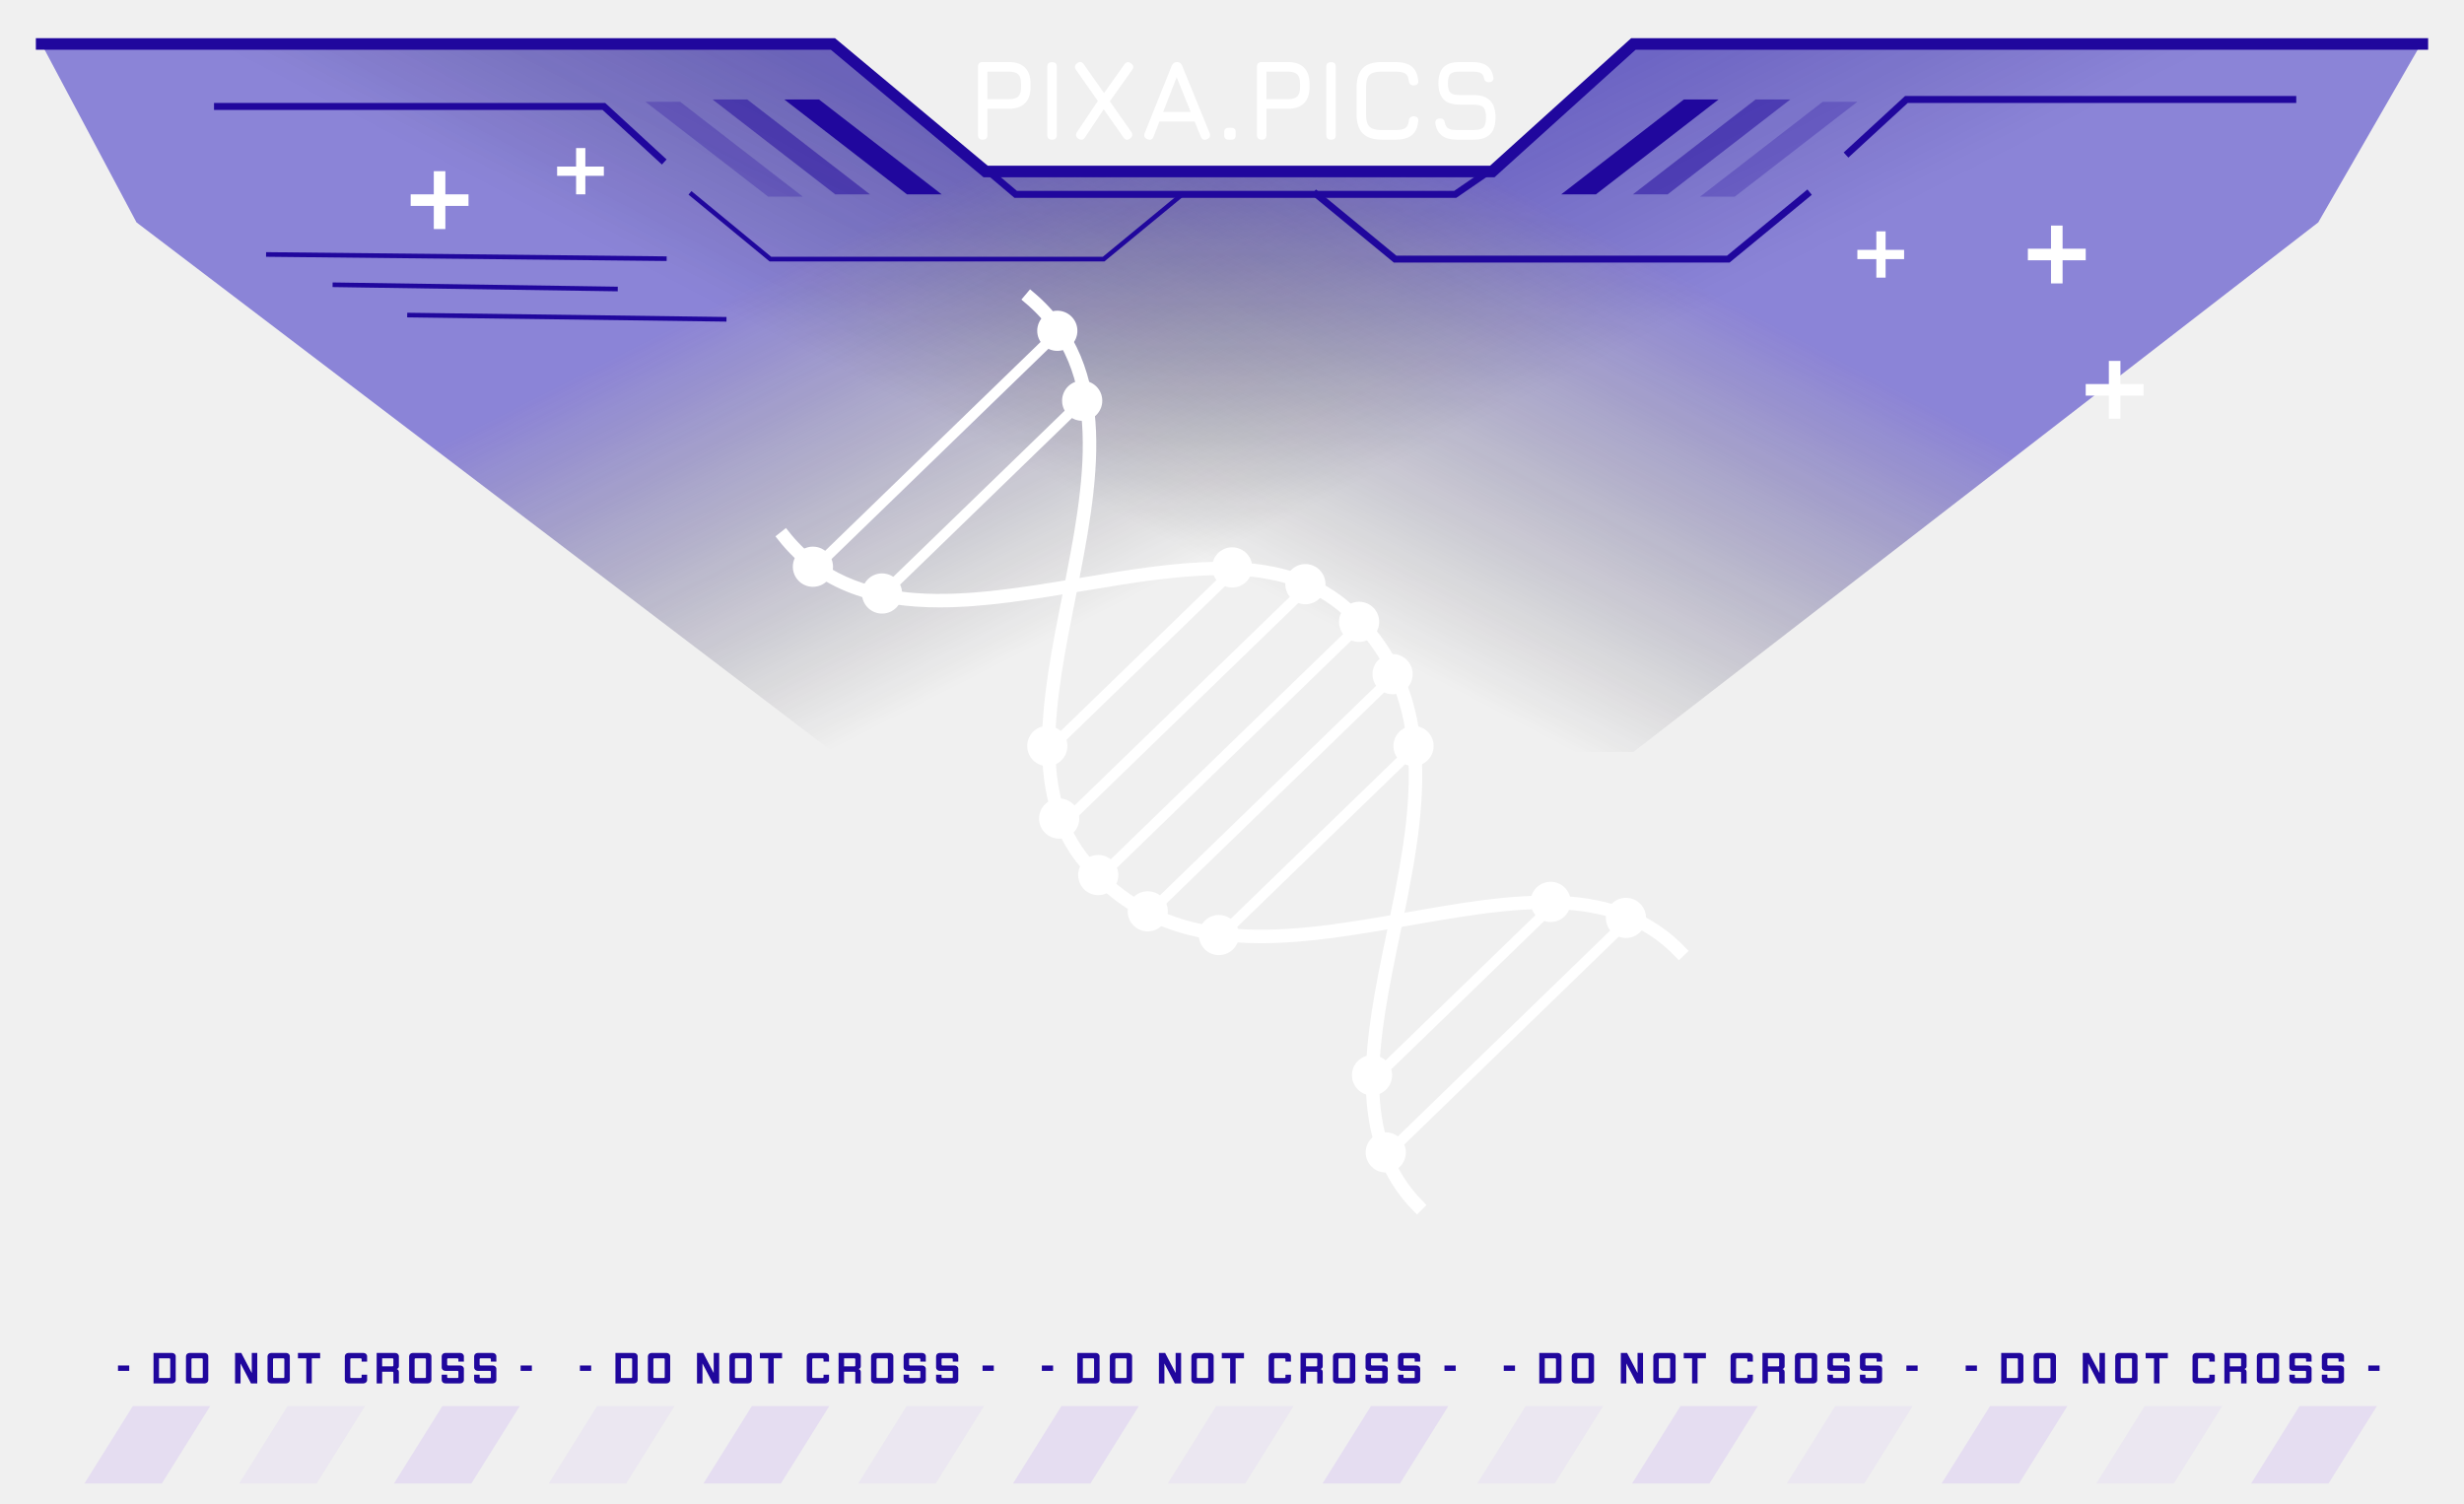
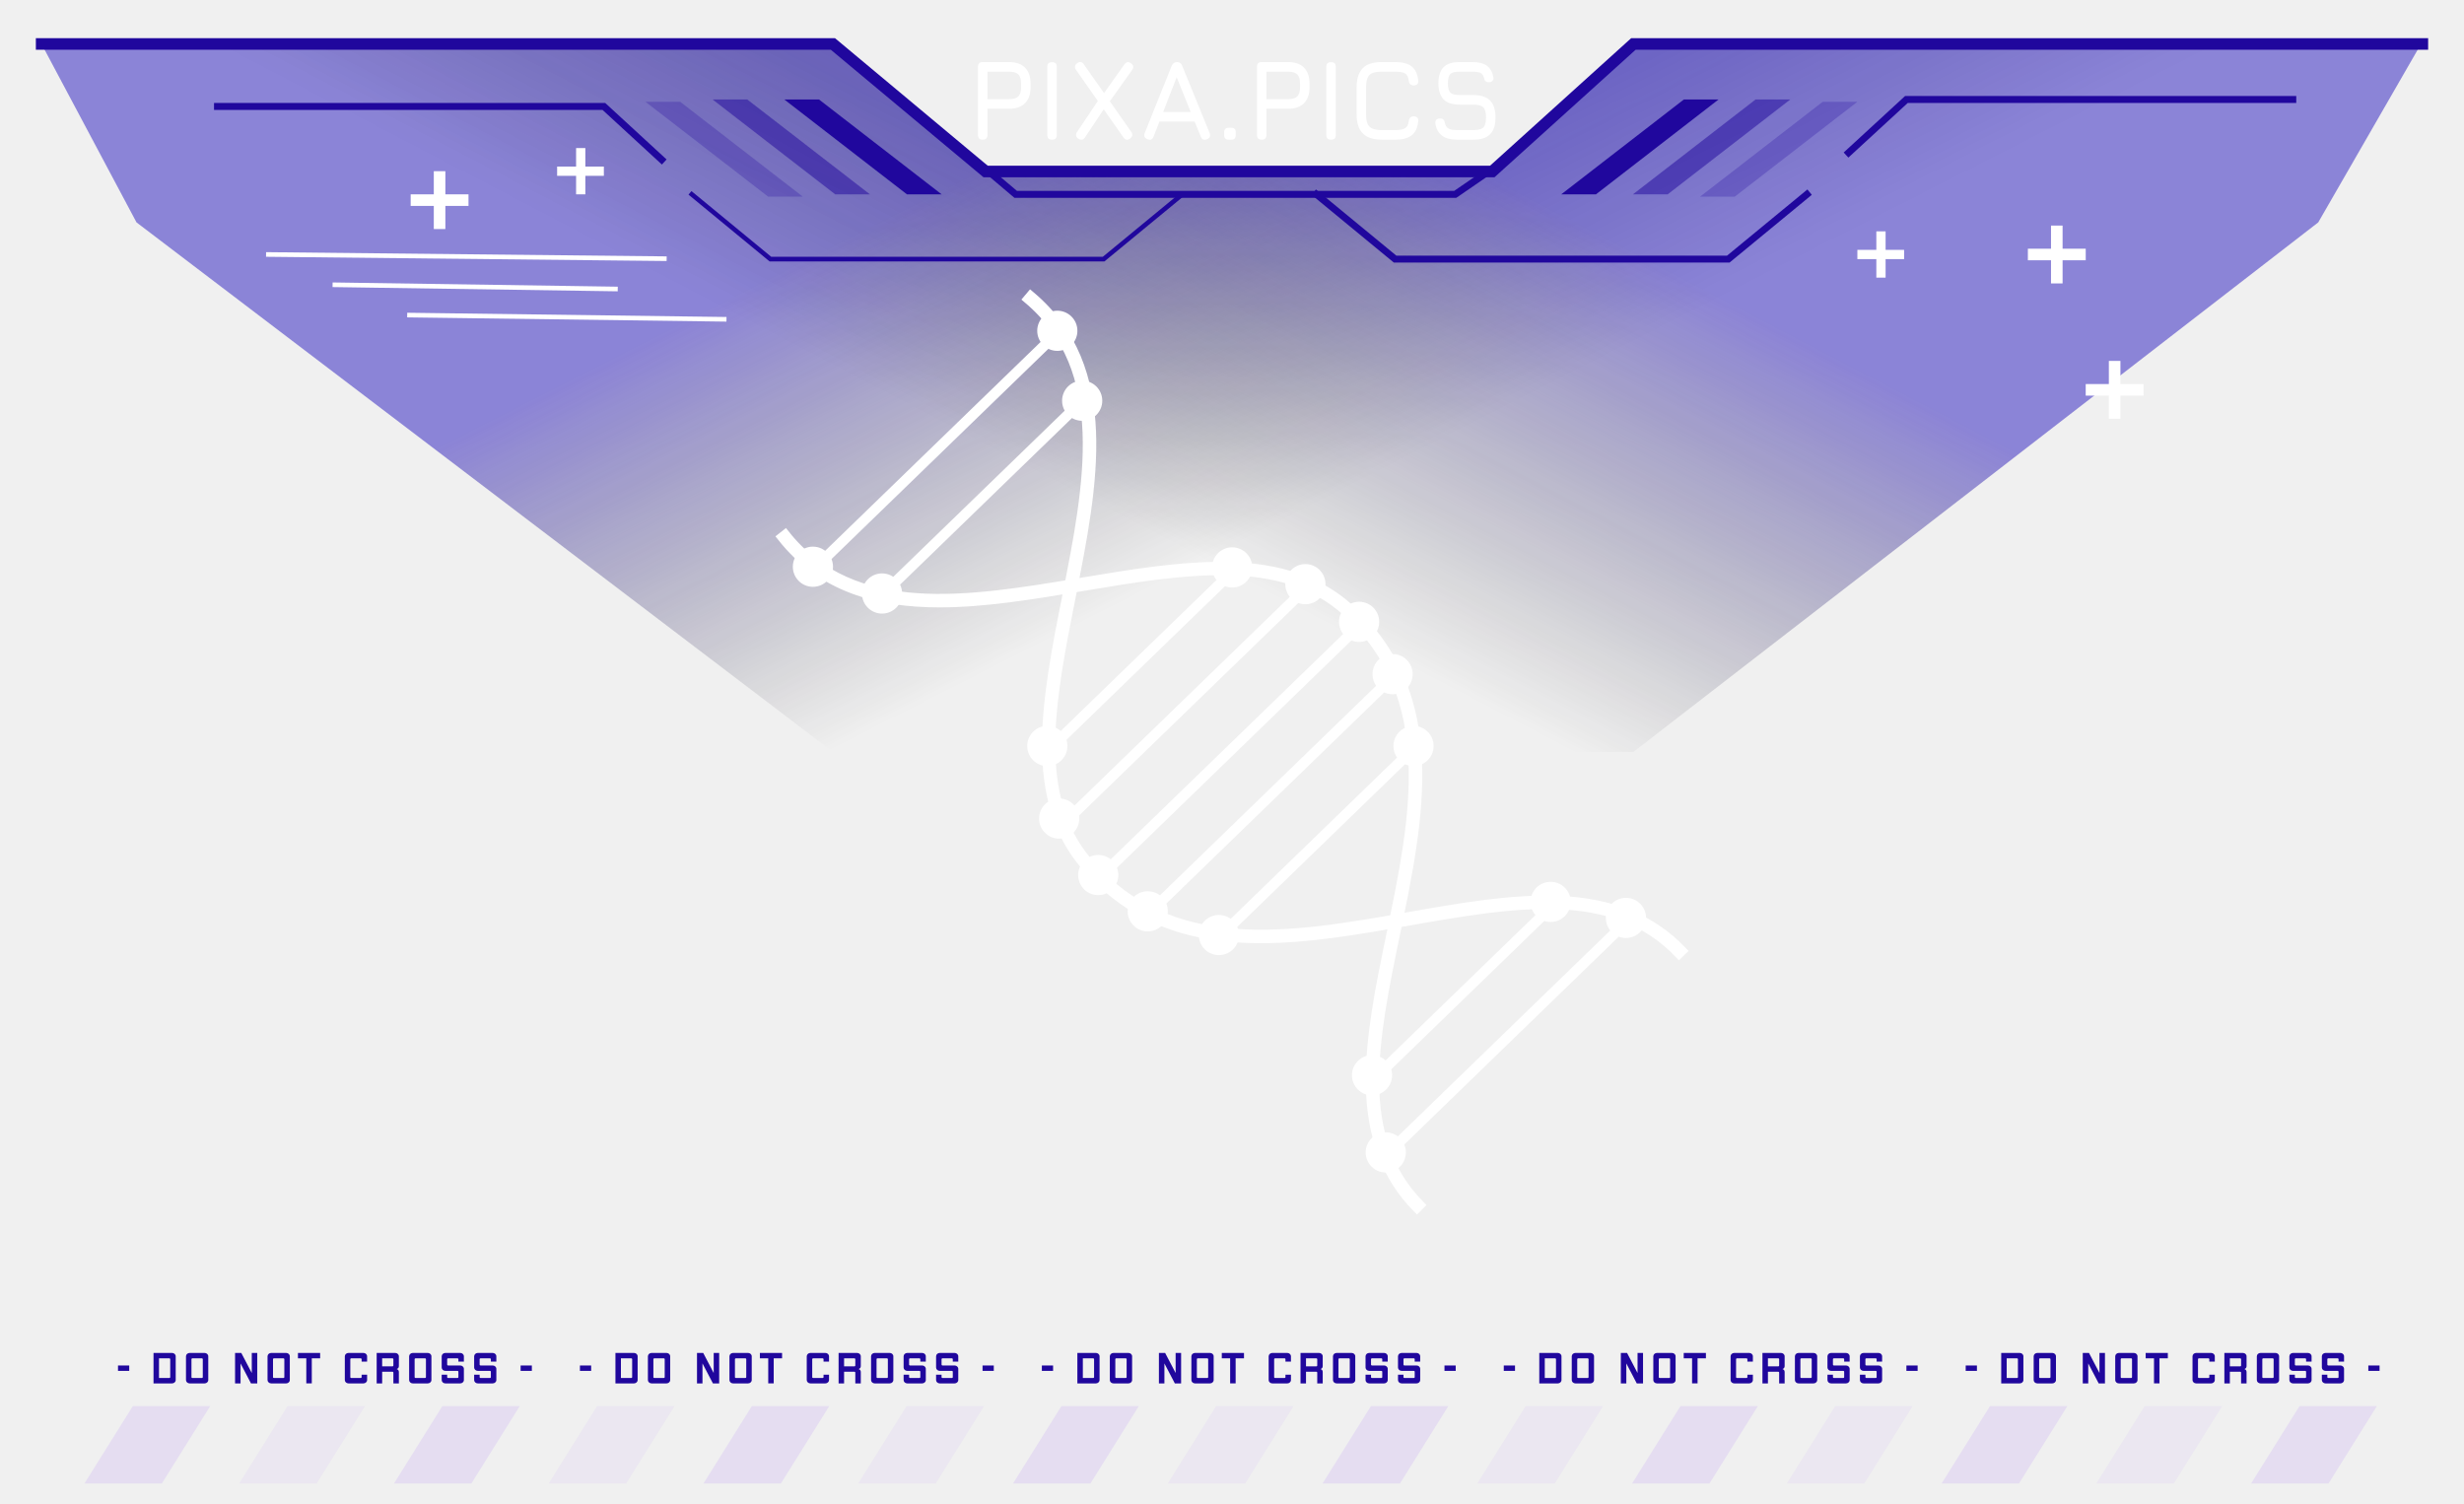
<svg xmlns="http://www.w3.org/2000/svg" style="isolation:isolate" viewBox="0 0 1065 650" width="1420" height="650pt">
  <defs>
    <clipPath id="a">
      <path d="M0 0h1065v650H0z" />
    </clipPath>
  </defs>
  <g clip-path="url(#a)">
    <clipPath id="b">
      <path fill="#FFF" d="M0 0h1065v650H0z" />
    </clipPath>
    <g clip-path="url(#b)">
      <path fill="none" d="M0 0h1065v650H0z" />
      <path d="M545.34 60.368q-2.053 0-2.053-2.078V28.904q0-2.078 2.053-2.078h11.438q4.473 0 6.856 2.412 2.383 2.411 2.383 6.938v1.484q0 4.527-2.383 6.939-2.383 2.411-6.856 2.411h-9.385v11.28q0 2.078-2.053 2.078Zm2.053-29.387v11.874h9.385q2.786 0 3.96-1.188 1.173-1.187 1.173-4.007v-1.484q0-2.795-1.173-3.995-1.174-1.2-3.96-1.2h-9.385Zm27.911 29.387q-1.051 0-1.552-.507-.501-.508-.501-1.571V28.953q0-1.088.501-1.583.501-.495 1.552-.495 1.075 0 1.564.495.489.495.489 1.583V58.29q0 1.063-.489 1.571-.489.507-1.564.507Zm27.862 0H597.3q-5.597 0-8.273-2.709-2.676-2.709-2.676-8.373V37.907q0-5.714 2.664-8.422 2.664-2.709 8.236-2.659h5.915q4.594 0 7.014 1.917 2.419 1.917 2.81 6.048.147 1.039-.391 1.583-.537.544-1.564.544-1.857 0-2.15-2.078-.245-2.275-1.552-3.067-1.308-.792-4.167-.792h-5.915q-2.591-.024-4.069.594-1.479.618-2.102 2.14-.623 1.521-.623 4.192v11.379q0 2.647.623 4.156.623 1.508 2.114 2.139 1.491.631 4.106.631h5.866q2.859 0 4.167-.804 1.307-.804 1.552-3.055.293-2.078 2.15-2.078 1.027 0 1.564.545.538.544.391 1.583-.391 4.155-2.81 6.06-2.42 1.905-7.014 1.905Zm33.702 0h-7.038q-4.18 0-6.514-1.707-2.334-1.707-2.92-5.269-.098-1.088.44-1.632.537-.545 1.564-.545 1.026 0 1.503.495.476.495.648 1.534.366 1.706 1.576 2.337 1.21.631 3.703.631h7.038q3.153 0 4.29-1.15 1.136-1.15 1.136-4.292 0-3.191-1.173-4.366-1.173-1.175-4.253-1.175h-6.061q-4.619 0-6.855-2.288-2.236-2.288-2.236-6.963 0-4.65 2.211-6.901 2.212-2.251 6.831-2.251h5.817q3.886 0 6.098 1.608 2.212 1.607 2.798 4.922.147 1.064-.391 1.62-.537.557-1.613.557-.977 0-1.466-.52-.489-.519-.636-1.508-.391-1.46-1.49-1.992-1.1-.532-3.3-.532h-5.817q-2.932 0-3.934 1.052-1.003 1.051-1.003 3.945 0 2.919 1.027 4.007 1.026 1.089 3.959 1.089h6.061q4.815 0 7.173 2.374 2.359 2.375 2.359 7.322 0 4.923-2.346 7.26-2.347 2.338-7.186 2.338Zm-212.115 0q-2.053 0-2.053-2.078V28.904q0-2.078 2.053-2.078h11.438q4.472 0 6.855 2.412 2.383 2.411 2.383 6.938v1.484q0 4.527-2.383 6.939-2.383 2.411-6.855 2.411h-9.385v11.28q0 2.078-2.053 2.078Zm2.053-29.387v11.874h9.385q2.786 0 3.959-1.188 1.173-1.187 1.173-4.007v-1.484q0-2.795-1.173-3.995-1.173-1.2-3.959-1.2h-9.385Zm27.911 29.387q-1.051 0-1.552-.507-.501-.508-.501-1.571V28.953q0-1.088.501-1.583.501-.495 1.552-.495 1.075 0 1.564.495.488.495.488 1.583V58.29q0 1.063-.488 1.571-.489.507-1.564.507Zm11.34-.446q-1.638-1.137-.489-2.918l8.945-13.358-9.434-13.456q-1.1-1.633.538-2.919 1.686-1.163 2.835.544l8.749 12.418L486 27.815q1.271-1.657 2.835-.445 1.662 1.237.489 2.869l-9.63 13.556 9.239 13.159q1.148 1.707-.538 2.968-1.686 1.163-2.835-.544l-8.505-12.12-8.114 12.17q-1.125 1.607-2.884.494Zm29.914.248q-1.955-.767-1.173-2.721l11.634-28.991q.733-1.632 2.297-1.632h.098q1.588.074 2.151 1.632l11.829 28.991q.782 1.954-1.125 2.721-1.93.767-2.688-1.138l-2.64-6.481h-15.226l-2.517 6.481q-.758 1.929-2.64 1.138Zm12.611-26.764-5.841 14.989h11.927l-6.086-14.989Zm23.658 26.962h-1.173q-1.955 0-1.955-1.979v-1.237q0-1.929 1.955-1.929h1.173q1.858 0 1.858 1.929v1.237q0 1.979-1.858 1.979Z" fill="#FFF" />
      <g opacity=".66" style="opacity:.66">
        <linearGradient id="c" x1=".5" y1="0" x2=".809" y2=".18" gradientTransform="matrix(1029 0 0 307 18 18)" gradientUnits="userSpaceOnUse">
          <stop offset="0%" stop-opacity=".75" style="stop-color:#2615bd" />
          <stop offset="100%" stop-opacity="0" style="stop-color:#000" />
        </linearGradient>
        <path d="M59 96.125 18 19.1 360 18l66 56.118h219L706 19.1l341-1.1-45 78.125L706 325H360L59 96.125Z" fill="url(#c)" />
      </g>
      <g opacity=".66" style="opacity:.66">
        <linearGradient id="d" x1=".5" y1="0" x2=".178" y2=".183" gradientTransform="matrix(1029 0 0 307 18 18)" gradientUnits="userSpaceOnUse">
          <stop offset="0%" stop-opacity=".75" style="stop-color:#2615bd" />
          <stop offset="100%" stop-opacity="0" style="stop-color:#000" />
        </linearGradient>
        <path d="M59 96.125 18 19.1 360 18l66 56.118h219L706 19.1l341-1.1-45 78.125L706 325H360L59 96.125Z" fill="url(#d)" />
      </g>
-       <path stroke-width="2" stroke="#20079D" stroke-opacity="2500" stroke-linecap="square" stroke-miterlimit="3" d="M177 136.194 313 138" />
-       <path stroke-width="2" stroke="#20079D" stroke-opacity="5000" stroke-linecap="square" stroke-miterlimit="3" d="M144.751 123.097 266 124.903" />
-       <path stroke-width="2" stroke="#20079D" stroke-opacity="7500" stroke-linecap="square" stroke-miterlimit="3" d="m116 110 171.143 1.806" />
+       <path stroke-width="2" stroke="#ffffff" stroke-opacity="2500" stroke-linecap="square" stroke-miterlimit="3" d="M177 136.194 313 138" />
+       <path stroke-width="2" stroke="#ffffff" stroke-opacity="5000" stroke-linecap="square" stroke-miterlimit="3" d="M144.751 123.097 266 124.903" />
+       <path stroke-width="2" stroke="#ffffff" stroke-opacity="7500" stroke-linecap="square" stroke-miterlimit="3" d="m116 110 171.143 1.806" />
      <path d="m781 84-34 28H603l-34-28" fill="none" stroke-width="3" stroke="#20079D" stroke-opacity="10000" stroke-linecap="square" stroke-miterlimit="3" />
      <path d="m299 84 34 28h144l34-28" fill="none" stroke-width="2" stroke="#20079D" stroke-opacity="10000" stroke-linecap="square" stroke-miterlimit="3" />
      <path d="m799 66 25-23h167M286 69l-25-23H94" fill="none" stroke-width="3" stroke="#20079D" stroke-opacity="10000" stroke-linecap="square" stroke-miterlimit="3" />
      <path d="M249 64v8h-8.2v4h8.2v8h4v-8h8v-4h-8v-8h-4ZM811 100v8h-8.2v4h8.2v8h4v-8h8v-4h-8v-8h-4ZM911.5 156v10h-10v5h10v10h5v-10h10v-5h-10v-10h-5ZM187.5 74v10h-10v5h10v10h5V89h10v-5h-10V74h-5ZM886.5 97.5v10h-10v5h10v10h5v-10h10v-5h-10v-10h-5Z" fill="#FFF" />
      <path d="m773.8 43-53 41h-15l53-41h15Z" fill="#20079D" fill-opacity=".5" />
      <path d="m742.8 43-53 41h-15l53-41h15Z" fill="#20079D" />
      <path d="m802.8 44-53 41h-15l53-41h15Z" fill="#20079D" fill-opacity=".25" />
      <path d="m308 43 53 41h15l-53-41h-15Z" fill="#20079D" fill-opacity=".5" />
      <path d="m339 43 53 41h15l-53-41h-15Z" fill="#20079D" />
      <path d="m279 44 53 41h15l-53-41h-15Z" fill="#20079D" fill-opacity=".25" />
      <path d="M18 19h342l66 55.118h219L706 19h341" fill="none" stroke-width="5" stroke="#20079D" stroke-opacity="10000" stroke-linecap="square" stroke-miterlimit="3" />
      <path d="m426 73 13 11h190l16-11" fill="none" stroke-width="3" stroke="#20079D" stroke-opacity="10000" stroke-linecap="square" stroke-miterlimit="3" />
    </g>
    <g style="opacity:.2">
      <path d="M36.5 641.217h33.446l20.904-33.446H57.404L36.5 641.217Z" fill="#6200FF" style="opacity:.4" />
      <path d="M103.392 641.217h33.446l20.904-33.446h-33.446l-20.904 33.446Z" fill="#6200FF" style="opacity:.2" />
      <path d="M170.284 641.217h33.446l20.904-33.446h-33.446l-20.904 33.446Z" fill="#6200FF" style="opacity:.4" />
      <path d="M237.177 641.217h33.446l20.904-33.446H258.08l-20.903 33.446Z" fill="#6200FF" style="opacity:.2" />
      <path d="M304.069 641.217h33.446l20.904-33.446h-33.446l-20.904 33.446Z" fill="#6200FF" style="opacity:.4" />
      <path d="M370.961 641.217h33.446l20.904-33.446h-33.446l-20.904 33.446Z" fill="#6200FF" style="opacity:.2" />
      <path d="M437.853 641.217h33.446l20.904-33.446h-33.446l-20.904 33.446Z" fill="#6200FF" style="opacity:.4" />
      <path d="M504.746 641.217h33.445l20.904-33.446h-33.446l-20.903 33.446Z" fill="#6200FF" style="opacity:.2" />
      <path d="M571.638 641.217h33.446l20.904-33.446h-33.447l-20.903 33.446Z" fill="#6200FF" style="opacity:.4" />
      <path d="M638.53 641.217h33.446l20.904-33.446h-33.446l-20.904 33.446Z" fill="#6200FF" style="opacity:.2" />
      <path d="M705.422 641.217h33.446l20.904-33.446h-33.446l-20.904 33.446Z" fill="#6200FF" style="opacity:.4" />
      <path d="M772.314 641.217h33.446l20.904-33.446h-33.446l-20.904 33.446Z" fill="#6200FF" style="opacity:.2" />
      <path d="M839.206 641.217h33.446l20.904-33.446H860.11l-20.904 33.446Z" fill="#6200FF" style="opacity:.4" />
      <path d="M906.099 641.217h33.446l20.904-33.446h-33.446l-20.904 33.446Z" fill="#6200FF" style="opacity:.2" />
      <path d="M972.991 641.217h33.446l20.904-33.446h-33.446l-20.904 33.446Z" fill="#6200FF" style="opacity:.4" />
    </g>
    <g fill="#20079D">
      <path d="M51.006 590.199h4.852v2.332h-4.852v-2.332ZM75.946 586.231V596.5c0 .79-.714 1.449-1.579 1.449h-8.013v-13.166h8.013c.865 0 1.579.658 1.579 1.448Zm-2.746.884h-4.476v8.501H73.2c.207 0 .377-.151.377-.338v-7.825c0-.188-.17-.338-.377-.338ZM90.016 586.231V596.5c0 .79-.715 1.449-1.58 1.449h-6.47c-.866 0-1.58-.659-1.58-1.449v-10.269c0-.79.715-1.448 1.58-1.448h6.47c.865 0 1.58.658 1.58 1.448Zm-2.747.884h-4.137c-.207 0-.377.15-.377.339v7.824c0 .187.17.338.377.338h4.137c.207 0 .377-.15.377-.338v-7.824c0-.189-.17-.339-.377-.339ZM111.195 584.783v13.166h-2.709l-4.514-8.634v8.634h-2.369v-13.166h2.689l4.533 8.67v-8.67h2.37ZM125.264 586.231V596.5c0 .79-.715 1.449-1.58 1.449h-6.47c-.865 0-1.579-.659-1.579-1.449v-10.269c0-.79.714-1.448 1.579-1.448h6.47c.865 0 1.58.658 1.58 1.448Zm-2.746.884h-4.138c-.207 0-.376.15-.376.339v7.824c0 .187.169.338.376.338h4.138c.207 0 .376-.15.376-.338v-7.824c0-.189-.169-.339-.376-.339ZM138.375 587.115h-3.612v10.833h-2.37v-10.833h-3.611v-2.332h9.593v2.332ZM158.67 586.231v2.313h-2.37v-1.09c0-.189-.169-.339-.376-.339h-4.138c-.207 0-.377.15-.377.339v7.824c0 .187.17.338.377.338h4.138c.207 0 .376-.15.376-.338v-1.091h2.37v2.314c0 .789-.715 1.448-1.58 1.448h-6.47c-.865 0-1.58-.659-1.58-1.448v-10.27c0-.79.715-1.448 1.58-1.448h6.47c.865 0 1.58.658 1.58 1.448ZM172.401 586.231v4.27c0 .601-.358 1.072-.941 1.241.583.169.941.639.941 1.241v4.966h-2.37v-4.664c0-.264-.113-.377-.376-.377h-4.477v5.041h-2.37v-13.166h8.012c.866 0 1.581.658 1.581 1.448Zm-2.746.884h-4.477v3.461h4.477c.263 0 .376-.113.376-.377v-2.745c0-.189-.169-.339-.376-.339ZM186.469 586.231V596.5c0 .79-.714 1.449-1.579 1.449h-6.47c-.865 0-1.58-.659-1.58-1.449v-10.269c0-.79.715-1.448 1.58-1.448h6.47c.865 0 1.579.658 1.579 1.448Zm-2.745.884h-4.138c-.207 0-.377.15-.377.339v7.824c0 .187.17.338.377.338h4.138c.207 0 .376-.15.376-.338v-7.824c0-.189-.169-.339-.376-.339ZM200.502 586.231v2.313h-2.37v-1.09c0-.189-.169-.339-.376-.339h-4.101c-.207 0-.376.15-.376.339v2.407c0 .188.169.338.376.338h5.266c.866 0 1.581.659 1.581 1.449v4.853c0 .789-.715 1.448-1.581 1.448h-6.432c-.865 0-1.579-.659-1.579-1.448v-2.314h2.369v1.091c0 .187.169.338.376.338h4.101c.207 0 .376-.15.376-.338v-2.408c0-.188-.169-.339-.376-.339h-5.267c-.865 0-1.579-.658-1.579-1.448v-4.852c0-.79.714-1.448 1.579-1.448h6.433c.865 0 1.58.658 1.58 1.448ZM214.533 586.231v2.313h-2.37v-1.09c0-.189-.169-.339-.376-.339h-4.1c-.207 0-.377.15-.377.339v2.407c0 .188.17.338.377.338h5.266c.865 0 1.579.659 1.579 1.449v4.853c0 .789-.714 1.448-1.579 1.448h-6.432c-.866 0-1.581-.659-1.581-1.448v-2.314h2.37v1.091c0 .187.17.338.377.338h4.1c.207 0 .376-.15.376-.338v-2.408c0-.188-.169-.339-.376-.339h-5.266c-.865 0-1.58-.658-1.58-1.448v-4.852c0-.79.715-1.448 1.58-1.448h6.432c.865 0 1.58.658 1.58 1.448ZM225.029 590.199h4.852v2.332h-4.852v-2.332Z" />
    </g>
    <g fill="#20079D">
      <path d="M250.661 590.199h4.852v2.332h-4.852v-2.332ZM275.601 586.231V596.5c0 .79-.715 1.449-1.58 1.449h-8.012v-13.166h8.012c.865 0 1.58.658 1.58 1.448Zm-2.746.884h-4.476v8.501h4.476c.207 0 .376-.151.376-.338v-7.825c0-.188-.169-.338-.376-.338ZM289.67 586.231V596.5c0 .79-.715 1.449-1.58 1.449h-6.47c-.865 0-1.58-.659-1.58-1.449v-10.269c0-.79.715-1.448 1.58-1.448h6.47c.866 0 1.58.658 1.58 1.448Zm-2.746.884h-4.138c-.207 0-.376.15-.376.339v7.824c0 .187.169.338.376.338h4.138c.207 0 .376-.15.376-.338v-7.824c0-.189-.169-.339-.376-.339ZM310.849 584.783v13.166h-2.708l-4.514-8.634v8.634h-2.37v-13.166h2.689l4.533 8.67v-8.67h2.37ZM324.919 586.231V596.5c0 .79-.715 1.449-1.58 1.449h-6.47c-.865 0-1.58-.659-1.58-1.449v-10.269c0-.79.715-1.448 1.58-1.448h6.47c.865 0 1.58.658 1.58 1.448Zm-2.746.884h-4.138c-.207 0-.376.15-.376.339v7.824c0 .187.169.338.376.338h4.138c.207 0 .376-.15.376-.338v-7.824c0-.189-.169-.339-.376-.339ZM338.029 587.115h-3.611v10.833h-2.37v-10.833h-3.611v-2.332h9.592v2.332ZM358.324 586.231v2.313h-2.37v-1.09c0-.189-.169-.339-.376-.339h-4.138c-.207 0-.376.15-.376.339v7.824c0 .187.169.338.376.338h4.138c.207 0 .376-.15.376-.338v-1.091h2.37v2.314c0 .789-.715 1.448-1.58 1.448h-6.47c-.865 0-1.58-.659-1.58-1.448v-10.27c0-.79.715-1.448 1.58-1.448h6.47c.866 0 1.58.658 1.58 1.448ZM372.055 586.231v4.27c0 .601-.357 1.072-.94 1.241.583.169.94.639.94 1.241v4.966h-2.37v-4.664c0-.264-.112-.377-.376-.377h-4.477v5.041h-2.369v-13.166h8.012c.865 0 1.58.658 1.58 1.448Zm-2.746.884h-4.477v3.461h4.477c.264 0 .376-.113.376-.377v-2.745c0-.189-.169-.339-.376-.339ZM386.124 586.231V596.5c0 .79-.715 1.449-1.579 1.449h-6.471c-.865 0-1.579-.659-1.579-1.449v-10.269c0-.79.715-1.448 1.579-1.448h6.471c.864 0 1.579.658 1.579 1.448Zm-2.746.884h-4.138c-.207 0-.376.15-.376.339v7.824c0 .187.169.338.376.338h4.138c.207 0 .376-.15.376-.338v-7.824c0-.189-.169-.339-.376-.339ZM400.156 586.231v2.313h-2.37v-1.09c0-.189-.169-.339-.376-.339h-4.1c-.207 0-.376.15-.376.339v2.407c0 .188.169.338.376.338h5.266c.866 0 1.58.659 1.58 1.449v4.853c0 .789-.715 1.448-1.58 1.448h-6.432c-.865 0-1.58-.659-1.58-1.448v-2.314h2.37v1.091c0 .187.169.338.376.338h4.1c.207 0 .376-.15.376-.338v-2.408c0-.188-.169-.339-.376-.339h-5.266c-.865 0-1.58-.658-1.58-1.448v-4.852c0-.79.715-1.448 1.58-1.448h6.432c.866 0 1.58.658 1.58 1.448ZM414.188 586.231v2.313h-2.37v-1.09c0-.189-.169-.339-.376-.339h-4.1c-.207 0-.377.15-.377.339v2.407c0 .188.17.338.377.338h5.266c.865 0 1.579.659 1.579 1.449v4.853c0 .789-.714 1.448-1.579 1.448h-6.433c-.865 0-1.58-.659-1.58-1.448v-2.314h2.37v1.091c0 .187.17.338.377.338h4.1c.207 0 .376-.15.376-.338v-2.408c0-.188-.169-.339-.376-.339h-5.267c-.865 0-1.579-.658-1.579-1.448v-4.852c0-.79.715-1.448 1.579-1.448h6.433c.865 0 1.58.658 1.58 1.448ZM424.683 590.199h4.853v2.332h-4.853v-2.332Z" />
    </g>
    <g fill="#20079D">
      <path d="M450.315 590.199h4.853v2.332h-4.853v-2.332ZM475.256 586.231V596.5c0 .79-.715 1.449-1.58 1.449h-8.012v-13.166h8.012c.865 0 1.58.658 1.58 1.448Zm-2.746.884h-4.477v8.501h4.477c.207 0 .376-.151.376-.338v-7.825c0-.188-.169-.338-.376-.338ZM489.325 586.231V596.5c0 .79-.715 1.449-1.58 1.449h-6.47c-.865 0-1.58-.659-1.58-1.449v-10.269c0-.79.715-1.448 1.58-1.448h6.47c.865 0 1.58.658 1.58 1.448Zm-2.746.884h-4.138c-.207 0-.376.15-.376.339v7.824c0 .187.169.338.376.338h4.138c.207 0 .376-.15.376-.338v-7.824c0-.189-.169-.339-.376-.339ZM510.504 584.783v13.166h-2.708l-4.514-8.634v8.634h-2.37v-13.166h2.689l4.533 8.67v-8.67h2.37ZM524.574 586.231V596.5c0 .79-.715 1.449-1.58 1.449h-6.47c-.866 0-1.58-.659-1.58-1.449v-10.269c0-.79.715-1.448 1.58-1.448h6.47c.865 0 1.58.658 1.58 1.448Zm-2.747.884h-4.138c-.206 0-.376.15-.376.339v7.824c0 .187.17.338.376.338h4.138c.207 0 .377-.15.377-.338v-7.824c0-.189-.17-.339-.377-.339ZM537.684 587.115h-3.612v10.833h-2.37v-10.833h-3.611v-2.332h9.593v2.332ZM557.979 586.231v2.313h-2.37v-1.09c0-.189-.169-.339-.376-.339h-4.138c-.207 0-.376.15-.376.339v7.824c0 .187.169.338.376.338h4.138c.207 0 .376-.15.376-.338v-1.091h2.37v2.314c0 .789-.715 1.448-1.58 1.448h-6.47c-.865 0-1.58-.659-1.58-1.448v-10.27c0-.79.715-1.448 1.58-1.448h6.47c.865 0 1.58.658 1.58 1.448ZM571.71 586.231v4.27c0 .601-.358 1.072-.941 1.241.583.169.941.639.941 1.241v4.966h-2.37v-4.664c0-.264-.113-.377-.376-.377h-4.477v5.041h-2.37v-13.166h8.013c.865 0 1.58.658 1.58 1.448Zm-2.746.884h-4.477v3.461h4.477c.263 0 .376-.113.376-.377v-2.745c0-.189-.169-.339-.376-.339ZM585.779 586.231V596.5c0 .79-.715 1.449-1.58 1.449h-6.47c-.865 0-1.58-.659-1.58-1.449v-10.269c0-.79.715-1.448 1.58-1.448h6.47c.865 0 1.58.658 1.58 1.448Zm-2.746.884h-4.138c-.207 0-.376.15-.376.339v7.824c0 .187.169.338.376.338h4.138c.207 0 .376-.15.376-.338v-7.824c0-.189-.169-.339-.376-.339ZM599.811 586.231v2.313h-2.37v-1.09c0-.189-.169-.339-.376-.339h-4.101c-.206 0-.376.15-.376.339v2.407c0 .188.17.338.376.338h5.267c.865 0 1.58.659 1.58 1.449v4.853c0 .789-.715 1.448-1.58 1.448h-6.432c-.866 0-1.58-.659-1.58-1.448v-2.314h2.369v1.091c0 .187.17.338.377.338h4.1c.207 0 .376-.15.376-.338v-2.408c0-.188-.169-.339-.376-.339h-5.266c-.865 0-1.58-.658-1.58-1.448v-4.852c0-.79.715-1.448 1.58-1.448h6.432c.865 0 1.58.658 1.58 1.448ZM613.842 586.231v2.313h-2.369v-1.09c0-.189-.17-.339-.377-.339h-4.1c-.207 0-.376.15-.376.339v2.407c0 .188.169.338.376.338h5.266c.866 0 1.58.659 1.58 1.449v4.853c0 .789-.714 1.448-1.58 1.448h-6.432c-.865 0-1.58-.659-1.58-1.448v-2.314h2.37v1.091c0 .187.169.338.376.338h4.1c.207 0 .377-.15.377-.338v-2.408c0-.188-.17-.339-.377-.339h-5.266c-.865 0-1.58-.658-1.58-1.448v-4.852c0-.79.715-1.448 1.58-1.448h6.432c.866 0 1.58.658 1.58 1.448ZM624.338 590.199h4.852v2.332h-4.852v-2.332Z" />
    </g>
    <g fill="#20079D">
      <path d="M649.97 590.199h4.853v2.332h-4.853v-2.332ZM674.911 586.231V596.5c0 .79-.715 1.449-1.58 1.449h-8.012v-13.166h8.012c.865 0 1.58.658 1.58 1.448Zm-2.746.884h-4.477v8.501h4.477c.207 0 .376-.151.376-.338v-7.825c0-.188-.169-.338-.376-.338ZM688.98 586.231V596.5c0 .79-.715 1.449-1.58 1.449h-6.47c-.865 0-1.58-.659-1.58-1.449v-10.269c0-.79.715-1.448 1.58-1.448h6.47c.865 0 1.58.658 1.58 1.448Zm-2.746.884h-4.138c-.207 0-.377.15-.377.339v7.824c0 .187.17.338.377.338h4.138c.207 0 .376-.15.376-.338v-7.824c0-.189-.169-.339-.376-.339ZM710.159 584.783v13.166h-2.709l-4.514-8.634v8.634h-2.369v-13.166h2.689l4.533 8.67v-8.67h2.37ZM724.228 586.231V596.5c0 .79-.714 1.449-1.579 1.449h-6.47c-.866 0-1.58-.659-1.58-1.449v-10.269c0-.79.714-1.448 1.58-1.448h6.47c.865 0 1.579.658 1.579 1.448Zm-2.746.884h-4.138c-.206 0-.376.15-.376.339v7.824c0 .187.17.338.376.338h4.138c.207 0 .377-.15.377-.338v-7.824c-.001-.189-.17-.339-.377-.339ZM737.339 587.115h-3.612v10.833h-2.37v-10.833h-3.611v-2.332h9.593v2.332ZM757.634 586.231v2.313h-2.37v-1.09c0-.189-.169-.339-.376-.339h-4.138c-.207 0-.377.15-.377.339v7.824c0 .187.17.338.377.338h4.138c.207 0 .376-.15.376-.338v-1.091h2.37v2.314c0 .789-.715 1.448-1.58 1.448h-6.47c-.865 0-1.58-.659-1.58-1.448v-10.27c0-.79.715-1.448 1.58-1.448h6.47c.865 0 1.58.658 1.58 1.448ZM771.365 586.231v4.27c0 .601-.358 1.072-.941 1.241.583.169.941.639.941 1.241v4.966h-2.37v-4.664c0-.264-.113-.377-.376-.377h-4.477v5.041h-2.37v-13.166h8.013c.865 0 1.58.658 1.58 1.448Zm-2.746.884h-4.477v3.461h4.477c.263 0 .376-.113.376-.377v-2.745c0-.189-.169-.339-.376-.339ZM785.434 586.231V596.5c0 .79-.715 1.449-1.58 1.449h-6.47c-.865 0-1.58-.659-1.58-1.449v-10.269c0-.79.715-1.448 1.58-1.448h6.47c.865 0 1.58.658 1.58 1.448Zm-2.747.884h-4.137c-.207 0-.377.15-.377.339v7.824c0 .187.17.338.377.338h4.137c.207 0 .377-.15.377-.338v-7.824c0-.189-.17-.339-.377-.339ZM799.466 586.231v2.313h-2.37v-1.09c0-.189-.169-.339-.376-.339h-4.101c-.206 0-.376.15-.376.339v2.407c0 .188.17.338.376.338h5.267c.865 0 1.58.659 1.58 1.449v4.853c0 .789-.715 1.448-1.58 1.448h-6.432c-.866 0-1.58-.659-1.58-1.448v-2.314h2.369v1.091c0 .187.17.338.377.338h4.1c.207 0 .376-.15.376-.338v-2.408c0-.188-.169-.339-.376-.339h-5.266c-.866 0-1.58-.658-1.58-1.448v-4.852c0-.79.715-1.448 1.58-1.448h6.432c.865 0 1.58.658 1.58 1.448ZM813.497 586.231v2.313h-2.37v-1.09c0-.189-.169-.339-.376-.339h-4.1c-.207 0-.377.15-.377.339v2.407c0 .188.17.338.377.338h5.266c.866 0 1.58.659 1.58 1.449v4.853c0 .789-.714 1.448-1.58 1.448h-6.432c-.865 0-1.58-.659-1.58-1.448v-2.314h2.37v1.091c0 .187.169.338.376.338h4.1c.207 0 .377-.15.377-.338v-2.408c0-.188-.17-.339-.377-.339h-5.266c-.865 0-1.58-.658-1.58-1.448v-4.852c0-.79.715-1.448 1.58-1.448h6.432c.866 0 1.58.658 1.58 1.448ZM823.993 590.199h4.852v2.332h-4.852v-2.332Z" />
    </g>
    <g fill="#20079D">
      <path d="M849.625 590.199h4.852v2.332h-4.852v-2.332ZM874.565 586.231V596.5c0 .79-.714 1.449-1.579 1.449h-8.013v-13.166h8.013c.865 0 1.579.658 1.579 1.448Zm-2.746.884h-4.476v8.501h4.476c.207 0 .377-.151.377-.338v-7.825c0-.188-.17-.338-.377-.338ZM888.635 586.231V596.5c0 .79-.715 1.449-1.58 1.449h-6.47c-.865 0-1.58-.659-1.58-1.449v-10.269c0-.79.715-1.448 1.58-1.448h6.47c.865 0 1.58.658 1.58 1.448Zm-2.747.884h-4.138c-.206 0-.376.15-.376.339v7.824c0 .187.17.338.376.338h4.138c.207 0 .377-.15.377-.338v-7.824c-.001-.189-.17-.339-.377-.339ZM909.814 584.783v13.166h-2.709l-4.514-8.634v8.634h-2.369v-13.166h2.689l4.533 8.67v-8.67h2.37ZM923.883 586.231V596.5c0 .79-.715 1.449-1.58 1.449h-6.47c-.865 0-1.58-.659-1.58-1.449v-10.269c0-.79.715-1.448 1.58-1.448h6.47c.865 0 1.58.658 1.58 1.448Zm-2.746.884h-4.138c-.207 0-.376.15-.376.339v7.824c0 .187.169.338.376.338h4.138c.207 0 .376-.15.376-.338v-7.824c0-.189-.169-.339-.376-.339ZM936.993 587.115h-3.611v10.833h-2.37v-10.833h-3.611v-2.332h9.592v2.332ZM957.289 586.231v2.313h-2.37v-1.09c0-.189-.17-.339-.377-.339h-4.137c-.207 0-.377.15-.377.339v7.824c0 .187.17.338.377.338h4.137c.207 0 .377-.15.377-.338v-1.091h2.37v2.314c0 .789-.715 1.448-1.58 1.448h-6.47c-.865 0-1.58-.659-1.58-1.448v-10.27c0-.79.715-1.448 1.58-1.448h6.47c.865 0 1.58.658 1.58 1.448ZM971.019 586.231v4.27c0 .601-.357 1.072-.94 1.241.583.169.94.639.94 1.241v4.966h-2.369v-4.664c0-.264-.113-.377-.377-.377h-4.476v5.041h-2.37v-13.166h8.012c.866 0 1.58.658 1.58 1.448Zm-2.745.884h-4.477v3.461h4.477c.263 0 .376-.113.376-.377v-2.745c0-.189-.17-.339-.376-.339ZM985.089 586.231V596.5c0 .79-.715 1.449-1.58 1.449h-6.47c-.866 0-1.58-.659-1.58-1.449v-10.269c0-.79.714-1.448 1.58-1.448h6.47c.865 0 1.58.658 1.58 1.448Zm-2.747.884h-4.137c-.207 0-.377.15-.377.339v7.824c0 .187.17.338.377.338h4.137c.207 0 .377-.15.377-.338v-7.824c0-.189-.17-.339-.377-.339ZM999.12 586.231v2.313h-2.369v-1.09c0-.189-.17-.339-.377-.339h-4.1c-.207 0-.376.15-.376.339v2.407c0 .188.169.338.376.338h5.266c.866 0 1.58.659 1.58 1.449v4.853c0 .789-.714 1.448-1.58 1.448h-6.432c-.865 0-1.58-.659-1.58-1.448v-2.314h2.37v1.091c0 .187.169.338.376.338h4.1c.207 0 .377-.15.377-.338v-2.408c0-.188-.17-.339-.377-.339h-5.266c-.865 0-1.58-.658-1.58-1.448v-4.852c0-.79.715-1.448 1.58-1.448h6.432c.866 0 1.58.658 1.58 1.448ZM1013.152 586.231v2.313h-2.37v-1.09c0-.189-.169-.339-.376-.339h-4.1c-.207 0-.377.15-.377.339v2.407c0 .188.17.338.377.338h5.266c.865 0 1.58.659 1.58 1.449v4.853c0 .789-.715 1.448-1.58 1.448h-6.433c-.865 0-1.579-.659-1.579-1.448v-2.314h2.369v1.091c0 .187.17.338.377.338h4.1c.207 0 .376-.15.376-.338v-2.408c0-.188-.169-.339-.376-.339h-5.267c-.865 0-1.579-.658-1.579-1.448v-4.852c0-.79.715-1.448 1.579-1.448h6.433c.865 0 1.58.658 1.58 1.448ZM1023.648 590.199h4.852v2.332h-4.852v-2.332Z" />
    </g>
    <g fill="#FFF" stroke-width="4" stroke="#FFF" stroke-miterlimit="10">
      <path d="M725.722 412.221c-28.34-29.717-71.384-22.142-116.954-14.12-21.412 3.769-43.144 7.593-63.832 7.593-28.464 0-54.972-7.233-76.047-31.796-11.254-13.117-16.655-30.391-16.514-52.811.128-19.909 4.522-42.046 8.774-63.459 9.549-48.089 19.417-97.815-16.859-128.375l1.167-1.386c37.096 31.253 27.119 81.513 17.47 130.112-8.806 44.348-17.119 86.234 7.339 114.739 35.724 41.631 87.815 32.465 138.192 23.596 23.168-4.079 45.05-7.926 65.333-7.087 22.771.943 40.186 8.058 53.239 21.74l-1.308 1.254Z" />
      <path d="M612.47 522.133c-13.287-13.459-19.873-31.08-20.132-53.874-.228-20.3 4.279-42.055 9.051-65.09 10.378-50.086 21.112-101.881-19.425-138.84-27.753-25.305-69.872-18.255-114.465-10.789-20.734 3.469-41.773 6.992-61.422 6.992-26.663 0-50.769-6.481-68.107-28.373l1.417-1.121c29.458 37.183 79.457 28.815 127.81 20.72 21.532-3.605 43.793-7.333 63.691-6.859 22.416.533 39.522 6.449 52.292 18.094 41.299 37.657 30.461 89.962 19.977 140.545-9.389 45.309-18.258 88.103 10.593 117.323l-1.28 1.272Z" />
    </g>
    <g fill="#FFF" stroke-width="2.667" stroke="#FFF" stroke-miterlimit="2">
      <path d="m599.701 497.371 103.494-100.323 1.26 1.3L600.961 498.67l-1.26-1.299ZM593.03 465.853l78.933-76.514 1.259 1.3-78.932 76.514-1.26-1.3ZM526.369 404.397l85.183-82.573 1.259 1.299-85.183 82.573-1.259-1.299ZM495.279 394.736l105.805-102.563 1.259 1.299-105.804 102.563-1.26-1.299ZM476.076 377.171l111.963-108.532 1.259 1.299-111.963 108.533-1.259-1.3ZM460.498 353.833 563.992 253.51l1.259 1.3-103.493 100.322-1.26-1.299ZM453.826 322.313l78.933-76.514 1.259 1.3-78.932 76.514-1.26-1.3ZM381.808 255.337l85.184-82.573 1.259 1.299-85.183 82.573-1.26-1.299ZM350.72 245.675l105.804-102.562 1.26 1.299-105.805 102.563-1.259-1.3Z" />
    </g>
    <circle cx="351.365" cy="244.962" r="8.683" fill="#FFF" />
    <circle cx="456.997" cy="142.977" r="8.683" fill="#FFF" />
    <circle cx="467.745" cy="173.204" r="8.683" fill="#FFF" />
    <circle cx="381.242" cy="256.53" r="8.683" fill="#FFF" />
    <circle cx="452.672" cy="322.446" r="8.683" fill="#FFF" />
    <circle cx="457.795" cy="353.803" r="8.683" fill="#FFF" />
    <circle cx="474.682" cy="378.224" r="8.683" fill="#FFF" />
    <circle cx="496.085" cy="393.903" r="8.683" fill="#FFF" />
    <circle cx="526.841" cy="404.154" r="8.683" fill="#FFF" />
    <circle cx="610.961" cy="322.446" r="8.683" fill="#FFF" />
    <circle cx="601.913" cy="291.393" r="8.683" fill="#FFF" />
    <circle cx="587.442" cy="268.777" r="8.683" fill="#FFF" />
    <circle cx="564.225" cy="252.496" r="8.683" fill="#FFF" />
    <circle cx="532.571" cy="245.263" r="8.683" fill="#FFF" />
    <circle cx="593.026" cy="464.755" r="8.683" fill="#FFF" />
    <circle cx="598.965" cy="498.117" r="8.683" fill="#FFF" />
    <circle cx="670.213" cy="389.824" r="8.683" fill="#FFF" />
    <circle cx="702.774" cy="396.756" r="8.683" fill="#FFF" />
  </g>
</svg>
